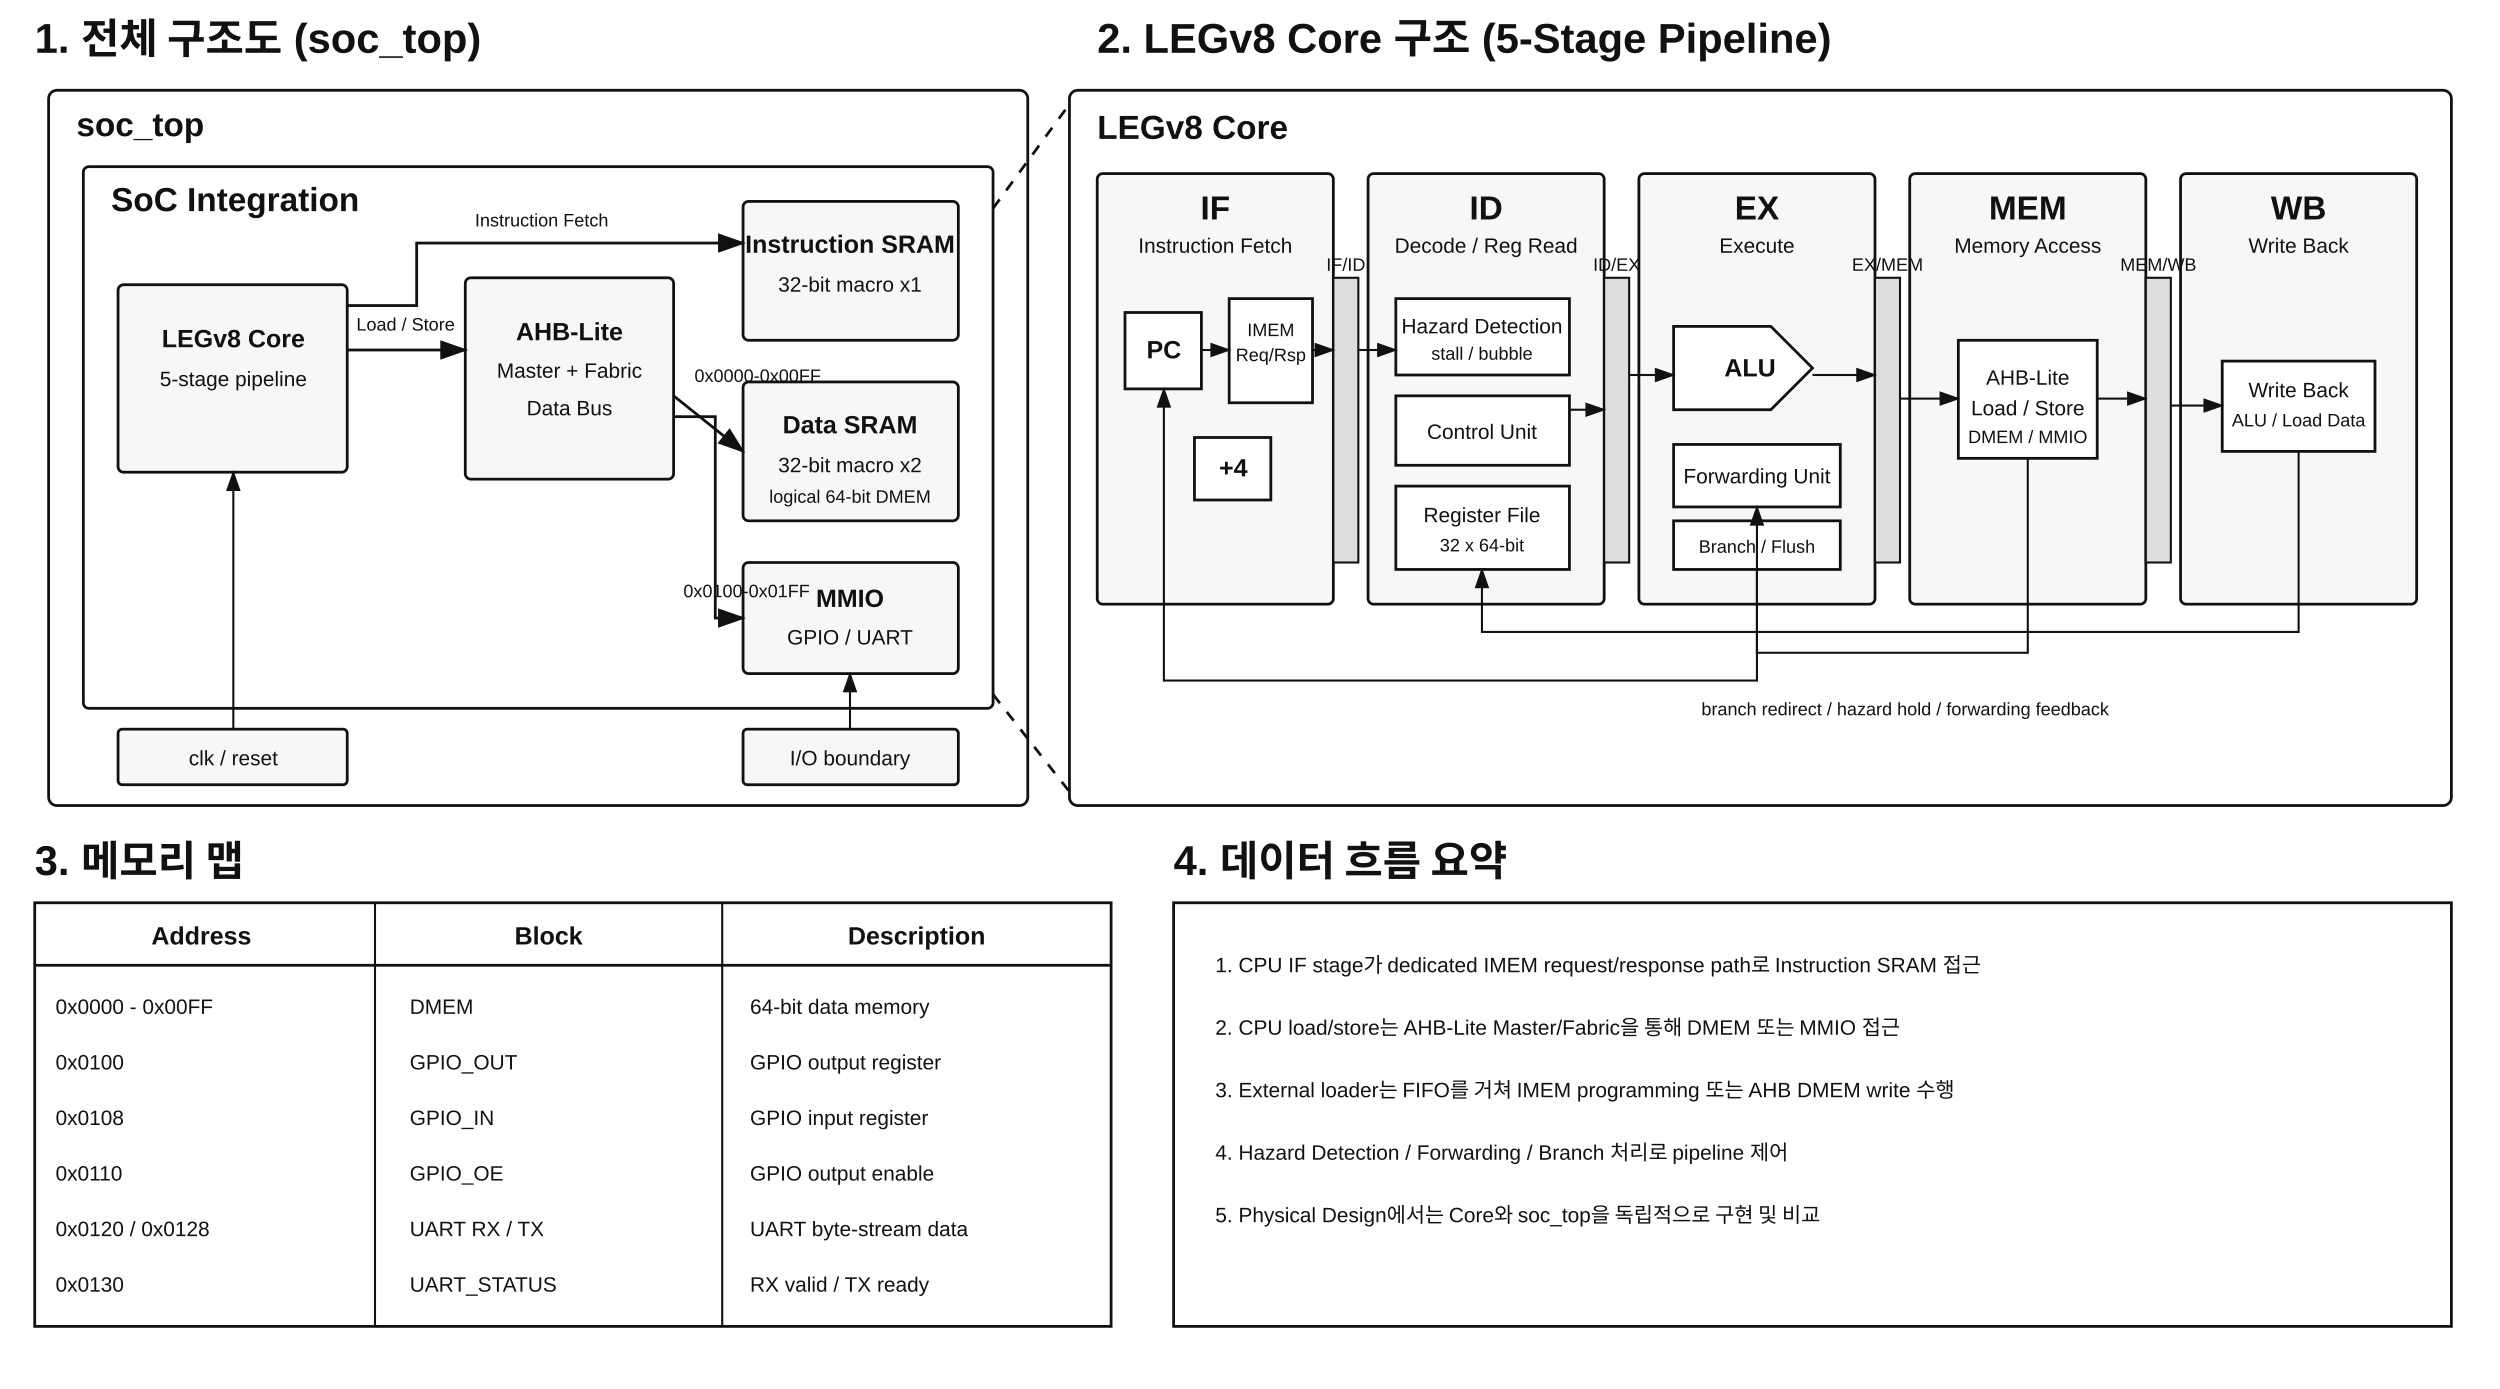
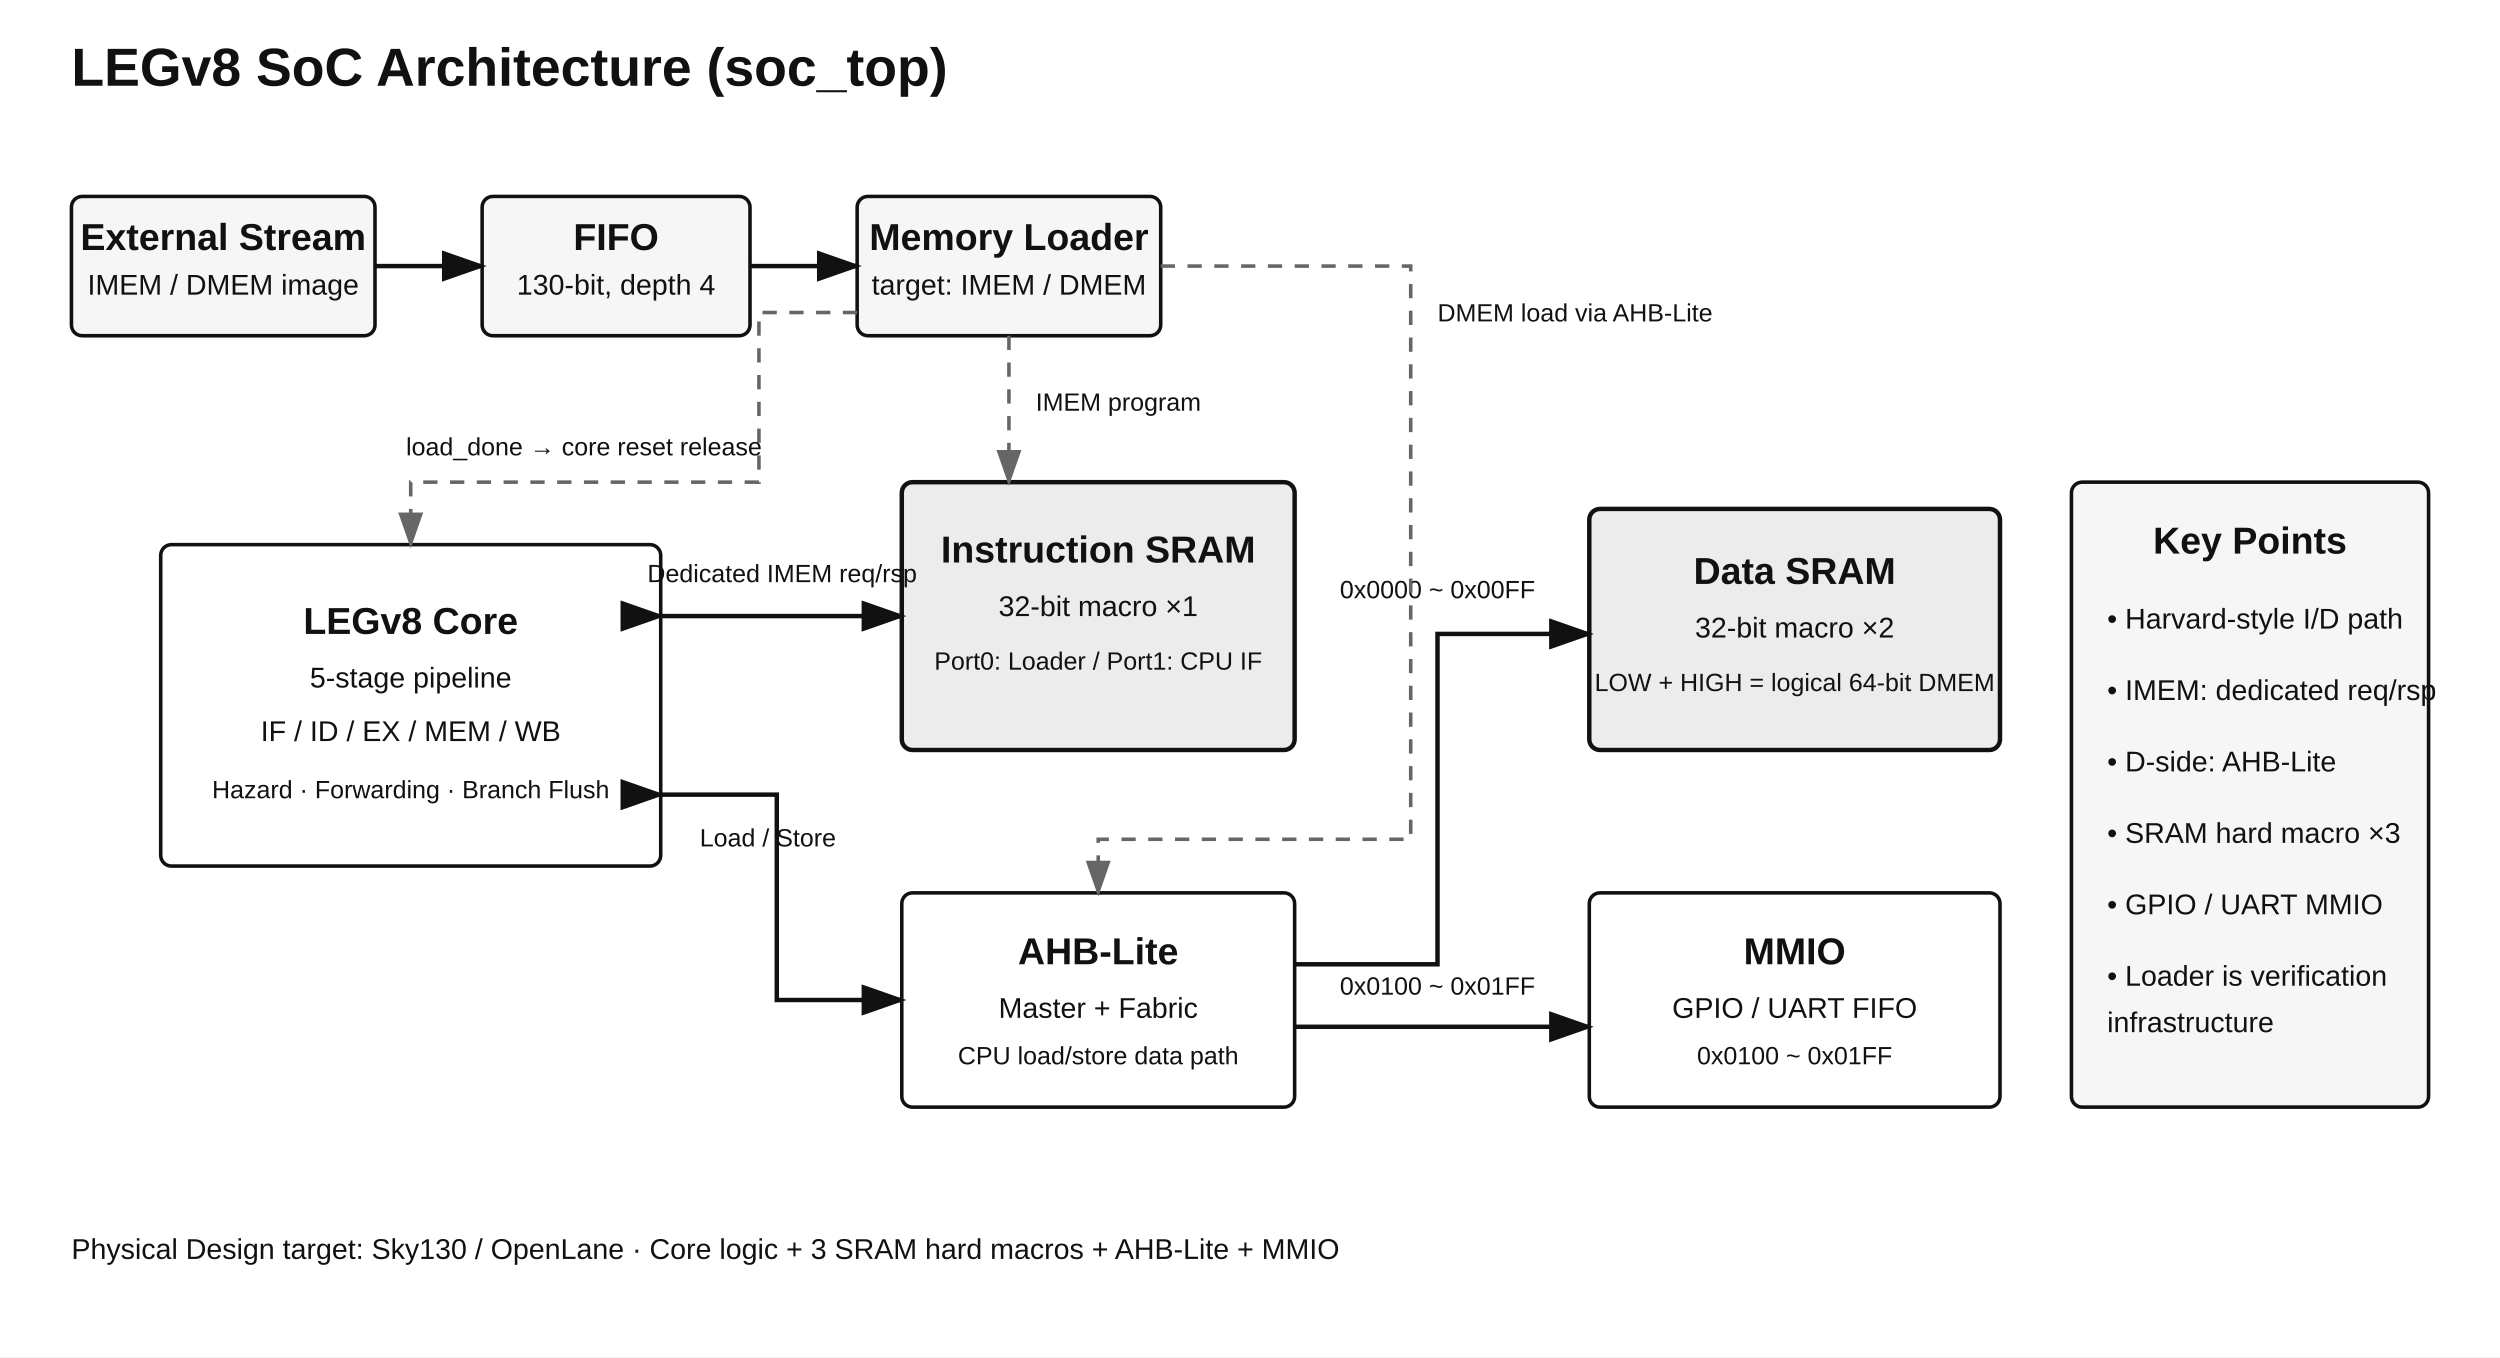
- <svg xmlns="http://www.w3.org/2000/svg" width="1800" height="1000" viewBox="0 0 1800 1000">
+ <svg xmlns="http://www.w3.org/2000/svg" width="1400" height="760" viewBox="0 0 1400 760">
+   <defs>
+     <marker id="arrow" markerWidth="10" markerHeight="7" refX="9" refY="3.5" orient="auto">
+       <path d="M0,0 L10,3.5 L0,7 z" fill="#111" />
+     </marker>
+     <marker id="arrowGray" markerWidth="10" markerHeight="7" refX="9" refY="3.5" orient="auto">
+       <path d="M0,0 L10,3.5 L0,7 z" fill="#666" />
+     </marker>
+   </defs>
  <style>
    text { font-family: Arial, 'Noto Sans KR', sans-serif; fill: #111; }
    .title { font-size: 30px; font-weight: 700; }
-     .section { font-size: 24px; font-weight: 700; }
-     .label { font-size: 18px; font-weight: 700; }
-     .small { font-size: 15px; }
-     .tiny { font-size: 13px; }
-     .box { fill: #fff; stroke: #111; stroke-width: 2; }
-     .stage { fill: #f7f7f7; stroke: #111; stroke-width: 2; }
-     .pipe { fill: #ddd; stroke: #111; stroke-width: 1.5; }
-     .dash { fill: none; stroke: #111; stroke-width: 2; stroke-dasharray: 8 8; }
-     .line { fill: none; stroke: #111; stroke-width: 2; marker-end: url(#arrow); }
-     .thin { fill: none; stroke: #111; stroke-width: 1.5; marker-end: url(#arrow); }
+     .label { font-size: 21px; font-weight: 700; }
+     .small { font-size: 16px; }
+     .tiny { font-size: 14px; }
+     .box { fill: #fff; stroke: #111; stroke-width: 2; rx: 6; }
+     .soft { fill: #f6f6f6; stroke: #111; stroke-width: 2; rx: 6; }
+     .macro { fill: #ececec; stroke: #111; stroke-width: 2.5; rx: 6; }
+     .line { fill: none; stroke: #111; stroke-width: 2.5; marker-end: url(#arrow); }
+     .bidir { fill: none; stroke: #111; stroke-width: 2.5; marker-start: url(#arrow); marker-end: url(#arrow); }
+     .gray { fill: none; stroke: #666; stroke-width: 2; stroke-dasharray: 8 7; marker-end: url(#arrowGray); }
  </style>
-   <defs>
-     <marker id="arrow" markerWidth="10" markerHeight="7" refX="9" refY="3.5" orient="auto" markerUnits="strokeWidth">
-       <path d="M0,0 L10,3.5 L0,7 z" fill="#111" />
-     </marker>
-   </defs>
-   <rect width="1800" height="1000" fill="#fff" />
-   <text x="25" y="38" class="title">1. 전체 구조도 (soc_top)</text>
-   <text x="790" y="38" class="title">2. LEGv8 Core 구조 (5-Stage Pipeline)</text>
-   <rect x="35" y="65" width="705" height="515" rx="6" class="box" />
-   <text x="55" y="98" class="section">soc_top</text>
-   <rect x="60" y="120" width="655" height="390" rx="4" class="box" />
-   <text x="80" y="152" class="section">SoC Integration</text>
-   <rect x="85" y="205" width="165" height="135" rx="4" class="stage" />
-   <text x="168" y="250" text-anchor="middle" class="label">LEGv8 Core</text>
-   <text x="168" y="278" text-anchor="middle" class="small">5-stage pipeline</text>
-   <rect x="335" y="200" width="150" height="145" rx="4" class="stage" />
-   <text x="410" y="245" text-anchor="middle" class="label">AHB-Lite</text>
-   <text x="410" y="272" text-anchor="middle" class="small">Master + Fabric</text>
-   <text x="410" y="299" text-anchor="middle" class="small">Data Bus</text>
-   <rect x="535" y="145" width="155" height="100" rx="4" class="stage" />
-   <text x="612" y="182" text-anchor="middle" class="label">Instruction SRAM</text>
-   <text x="612" y="210" text-anchor="middle" class="small">32-bit macro x1</text>
-   <rect x="535" y="275" width="155" height="100" rx="4" class="stage" />
-   <text x="612" y="312" text-anchor="middle" class="label">Data SRAM</text>
-   <text x="612" y="340" text-anchor="middle" class="small">32-bit macro x2</text>
-   <text x="612" y="362" text-anchor="middle" class="tiny">logical 64-bit DMEM</text>
-   <rect x="535" y="405" width="155" height="80" rx="4" class="stage" />
-   <text x="612" y="437" text-anchor="middle" class="label">MMIO</text>
-   <text x="612" y="464" text-anchor="middle" class="small">GPIO / UART</text>
-   <path d="M250 252 L335 252" class="line" />
-   <text x="292" y="238" text-anchor="middle" class="tiny">Load / Store</text>
-   <path d="M250 220 L300 220 L300 175 L535 175" class="line" />
-   <text x="390" y="163" text-anchor="middle" class="tiny">Instruction Fetch</text>
-   <path d="M485 285 L535 325" class="line" />
-   <path d="M485 300 L515 300 L515 445 L535 445" class="line" />
-   <text x="500" y="275" class="tiny">0x0000-0x00FF</text>
-   <text x="492" y="430" class="tiny">0x0100-0x01FF</text>
-   <rect x="85" y="525" width="165" height="40" rx="3" class="stage" />
-   <text x="168" y="551" text-anchor="middle" class="small">clk / reset</text>
-   <path d="M168 525 L168 340" class="thin" />
-   <rect x="535" y="525" width="155" height="40" rx="3" class="stage" />
-   <text x="612" y="551" text-anchor="middle" class="small">I/O boundary</text>
-   <path d="M612 525 L612 485" class="thin" />
-   <path d="M715 150 L770 75" class="dash" />
-   <path d="M715 500 L770 570" class="dash" />
-   <rect x="770" y="65" width="995" height="515" rx="6" class="box" />
-   <text x="790" y="100" class="section">LEGv8 Core</text>
-   <rect x="790" y="125" width="170" height="310" rx="4" class="stage" />
-   <rect x="985" y="125" width="170" height="310" rx="4" class="stage" />
-   <rect x="1180" y="125" width="170" height="310" rx="4" class="stage" />
-   <rect x="1375" y="125" width="170" height="310" rx="4" class="stage" />
-   <rect x="1570" y="125" width="170" height="310" rx="4" class="stage" />
-   <text x="875" y="158" text-anchor="middle" class="section">IF</text>
-   <text x="1070" y="158" text-anchor="middle" class="section">ID</text>
-   <text x="1265" y="158" text-anchor="middle" class="section">EX</text>
-   <text x="1460" y="158" text-anchor="middle" class="section">MEM</text>
-   <text x="1655" y="158" text-anchor="middle" class="section">WB</text>
-   <text x="875" y="182" text-anchor="middle" class="small">Instruction Fetch</text>
-   <text x="1070" y="182" text-anchor="middle" class="small">Decode / Reg Read</text>
-   <text x="1265" y="182" text-anchor="middle" class="small">Execute</text>
-   <text x="1460" y="182" text-anchor="middle" class="small">Memory Access</text>
-   <text x="1655" y="182" text-anchor="middle" class="small">Write Back</text>
-   <rect x="810" y="225" width="55" height="55" class="box" />
-   <text x="838" y="258" text-anchor="middle" class="label">PC</text>
-   <rect x="885" y="215" width="60" height="75" class="box" />
-   <text x="915" y="242" text-anchor="middle" class="tiny">IMEM</text>
-   <text x="915" y="260" text-anchor="middle" class="tiny">Req/Rsp</text>
-   <rect x="860" y="315" width="55" height="45" class="box" />
-   <text x="888" y="343" text-anchor="middle" class="label">+4</text>
-   <path d="M865 252 L885 252" class="thin" />
-   <rect x="960" y="200" width="18" height="205" class="pipe" />
-   <text x="969" y="195" text-anchor="middle" class="tiny">IF/ID</text>
-   <rect x="1155" y="200" width="18" height="205" class="pipe" />
-   <text x="1164" y="195" text-anchor="middle" class="tiny">ID/EX</text>
-   <rect x="1350" y="200" width="18" height="205" class="pipe" />
-   <text x="1359" y="195" text-anchor="middle" class="tiny">EX/MEM</text>
-   <rect x="1545" y="200" width="18" height="205" class="pipe" />
-   <text x="1554" y="195" text-anchor="middle" class="tiny">MEM/WB</text>
-   <rect x="1005" y="215" width="125" height="55" class="box" />
-   <text x="1067" y="240" text-anchor="middle" class="small">Hazard Detection</text>
-   <text x="1067" y="259" text-anchor="middle" class="tiny">stall / bubble</text>
-   <rect x="1005" y="285" width="125" height="50" class="box" />
-   <text x="1067" y="316" text-anchor="middle" class="small">Control Unit</text>
-   <rect x="1005" y="350" width="125" height="60" class="box" />
-   <text x="1067" y="376" text-anchor="middle" class="small">Register File</text>
-   <text x="1067" y="397" text-anchor="middle" class="tiny">32 x 64-bit</text>
-   <path d="M1205 235 L1275 235 L1305 265 L1275 295 L1205 295 Z" class="box" />
-   <text x="1260" y="271" text-anchor="middle" class="label">ALU</text>
-   <rect x="1205" y="320" width="120" height="45" class="box" />
-   <text x="1265" y="348" text-anchor="middle" class="small">Forwarding Unit</text>
-   <rect x="1205" y="375" width="120" height="35" class="box" />
-   <text x="1265" y="398" text-anchor="middle" class="tiny">Branch / Flush</text>
-   <rect x="1410" y="245" width="100" height="85" class="box" />
-   <text x="1460" y="277" text-anchor="middle" class="small">AHB-Lite</text>
-   <text x="1460" y="299" text-anchor="middle" class="small">Load / Store</text>
-   <text x="1460" y="319" text-anchor="middle" class="tiny">DMEM / MMIO</text>
-   <rect x="1600" y="260" width="110" height="65" class="box" />
-   <text x="1655" y="286" text-anchor="middle" class="small">Write Back</text>
-   <text x="1655" y="307" text-anchor="middle" class="tiny">ALU / Load Data</text>
-   <path d="M945 252 L960 252" class="thin" />
-   <path d="M978 252 L1005 252" class="thin" />
-   <path d="M1130 295 L1155 295" class="thin" />
-   <path d="M1173 270 L1205 270" class="thin" />
-   <path d="M1305 270 L1350 270" class="thin" />
-   <path d="M1368 287 L1410 287" class="thin" />
-   <path d="M1510 287 L1545 287" class="thin" />
-   <path d="M1563 292 L1600 292" class="thin" />
-   <path d="M1655 325 L1655 455 L1067 455 L1067 410" class="thin" />
-   <path d="M1460 330 L1460 470 L1265 470 L1265 365" class="thin" />
-   <path d="M1265 410 L1265 490 L838 490 L838 280" class="thin" />
-   <text x="1225" y="515" class="tiny">branch redirect / hazard hold / forwarding feedback</text>
-   <text x="25" y="630" class="title">3. 메모리 맵</text>
-   <rect x="25" y="650" width="775" height="305" class="box" />
-   <line x1="25" y1="695" x2="800" y2="695" stroke="#111" stroke-width="2" />
-   <line x1="270" y1="650" x2="270" y2="955" stroke="#111" stroke-width="1.5" />
-   <line x1="520" y1="650" x2="520" y2="955" stroke="#111" stroke-width="1.5" />
-   <text x="145" y="680" text-anchor="middle" class="label">Address</text>
-   <text x="395" y="680" text-anchor="middle" class="label">Block</text>
-   <text x="660" y="680" text-anchor="middle" class="label">Description</text>
-   <g class="small">
-     <text x="40" y="730">0x0000 - 0x00FF</text>
-     <text x="295" y="730">DMEM</text>
-     <text x="540" y="730">64-bit data memory</text>
-     <text x="40" y="770">0x0100</text>
-     <text x="295" y="770">GPIO_OUT</text>
-     <text x="540" y="770">GPIO output register</text>
-     <text x="40" y="810">0x0108</text>
-     <text x="295" y="810">GPIO_IN</text>
-     <text x="540" y="810">GPIO input register</text>
-     <text x="40" y="850">0x0110</text>
-     <text x="295" y="850">GPIO_OE</text>
-     <text x="540" y="850">GPIO output enable</text>
-     <text x="40" y="890">0x0120 / 0x0128</text>
-     <text x="295" y="890">UART RX / TX</text>
-     <text x="540" y="890">UART byte-stream data</text>
-     <text x="40" y="930">0x0130</text>
-     <text x="295" y="930">UART_STATUS</text>
-     <text x="540" y="930">RX valid / TX ready</text>
-   </g>
-   <text x="845" y="630" class="title">4. 데이터 흐름 요약</text>
-   <rect x="845" y="650" width="920" height="305" class="box" />
-   <g class="small">
-     <text x="875" y="700">1. CPU IF stage가 dedicated IMEM request/response path로 Instruction SRAM 접근</text>
-     <text x="875" y="745">2. CPU load/store는 AHB-Lite Master/Fabric을 통해 DMEM 또는 MMIO 접근</text>
-     <text x="875" y="790">3. External loader는 FIFO를 거쳐 IMEM programming 또는 AHB DMEM write 수행</text>
-     <text x="875" y="835">4. Hazard Detection / Forwarding / Branch 처리로 pipeline 제어</text>
-     <text x="875" y="880">5. Physical Design에서는 Core와 soc_top을 독립적으로 구현 및 비교</text>
-   </g>
+   <rect width="1400" height="760" fill="#fff" />
+   <text x="40" y="48" class="title">LEGv8 SoC Architecture (soc_top)</text>
+   <rect x="40" y="110" width="170" height="78" class="soft" />
+   <text x="125" y="140" text-anchor="middle" class="label">External Stream</text>
+   <text x="125" y="165" text-anchor="middle" class="small">IMEM / DMEM image</text>
+   <rect x="270" y="110" width="150" height="78" class="soft" />
+   <text x="345" y="140" text-anchor="middle" class="label">FIFO</text>
+   <text x="345" y="165" text-anchor="middle" class="small">130-bit, depth 4</text>
+   <rect x="480" y="110" width="170" height="78" class="soft" />
+   <text x="565" y="140" text-anchor="middle" class="label">Memory Loader</text>
+   <text x="565" y="165" text-anchor="middle" class="small">target: IMEM / DMEM</text>
+   <path d="M210 149 L270 149" class="line" />
+   <path d="M420 149 L480 149" class="line" />
+   <rect x="90" y="305" width="280" height="180" class="box" />
+   <text x="230" y="355" text-anchor="middle" class="label">LEGv8 Core</text>
+   <text x="230" y="385" text-anchor="middle" class="small">5-stage pipeline</text>
+   <text x="230" y="415" text-anchor="middle" class="small">IF / ID / EX / MEM / WB</text>
+   <text x="230" y="447" text-anchor="middle" class="tiny">Hazard · Forwarding · Branch Flush</text>
+   <rect x="505" y="270" width="220" height="150" class="macro" />
+   <text x="615" y="315" text-anchor="middle" class="label">Instruction SRAM</text>
+   <text x="615" y="345" text-anchor="middle" class="small">32-bit macro ×1</text>
+   <text x="615" y="375" text-anchor="middle" class="tiny">Port0: Loader / Port1: CPU IF</text>
+   <rect x="505" y="500" width="220" height="120" class="box" />
+   <text x="615" y="540" text-anchor="middle" class="label">AHB-Lite</text>
+   <text x="615" y="570" text-anchor="middle" class="small">Master + Fabric</text>
+   <text x="615" y="596" text-anchor="middle" class="tiny">CPU load/store data path</text>
+   <rect x="890" y="285" width="230" height="135" class="macro" />
+   <text x="1005" y="327" text-anchor="middle" class="label">Data SRAM</text>
+   <text x="1005" y="357" text-anchor="middle" class="small">32-bit macro ×2</text>
+   <text x="1005" y="387" text-anchor="middle" class="tiny">LOW + HIGH = logical 64-bit DMEM</text>
+   <rect x="890" y="500" width="230" height="120" class="box" />
+   <text x="1005" y="540" text-anchor="middle" class="label">MMIO</text>
+   <text x="1005" y="570" text-anchor="middle" class="small">GPIO / UART FIFO</text>
+   <text x="1005" y="596" text-anchor="middle" class="tiny">0x0100 ~ 0x01FF</text>
+   <path d="M370 345 L505 345" class="bidir" />
+   <text x="438" y="326" text-anchor="middle" class="tiny">Dedicated IMEM req/rsp</text>
+   <path d="M370 445 L435 445 L435 560 L505 560" class="bidir" />
+   <text x="430" y="474" text-anchor="middle" class="tiny">Load / Store</text>
+   <path d="M725 540 L805 540 L805 355 L890 355" class="line" />
+   <text x="805" y="335" text-anchor="middle" class="tiny">0x0000 ~ 0x00FF</text>
+   <path d="M725 575 L890 575" class="line" />
+   <text x="805" y="557" text-anchor="middle" class="tiny">0x0100 ~ 0x01FF</text>
+   <path d="M565 188 L565 270" class="gray" />
+   <text x="580" y="230" class="tiny">IMEM program</text>
+   <path d="M650 149 L790 149 L790 470 L615 470 L615 500" class="gray" />
+   <text x="805" y="180" class="tiny">DMEM load via AHB-Lite</text>
+   <path d="M480 175 L425 175 L425 270 L230 270 L230 305" class="gray" />
+   <text x="327" y="255" text-anchor="middle" class="tiny">load_done → core reset release</text>
+   <rect x="1160" y="270" width="200" height="350" class="soft" />
+   <text x="1260" y="310" text-anchor="middle" class="label">Key Points</text>
+   <text x="1180" y="352" class="small">• Harvard-style I/D path</text>
+   <text x="1180" y="392" class="small">• IMEM: dedicated req/rsp</text>
+   <text x="1180" y="432" class="small">• D-side: AHB-Lite</text>
+   <text x="1180" y="472" class="small">• SRAM hard macro ×3</text>
+   <text x="1180" y="512" class="small">• GPIO / UART MMIO</text>
+   <text x="1180" y="552" class="small">• Loader is verification</text>
+   <text x="1180" y="578" class="small">  infrastructure</text>
+   <text x="40" y="705" class="small">Physical Design target: Sky130 / OpenLane · Core logic + 3 SRAM hard macros + AHB-Lite + MMIO</text>
</svg>
